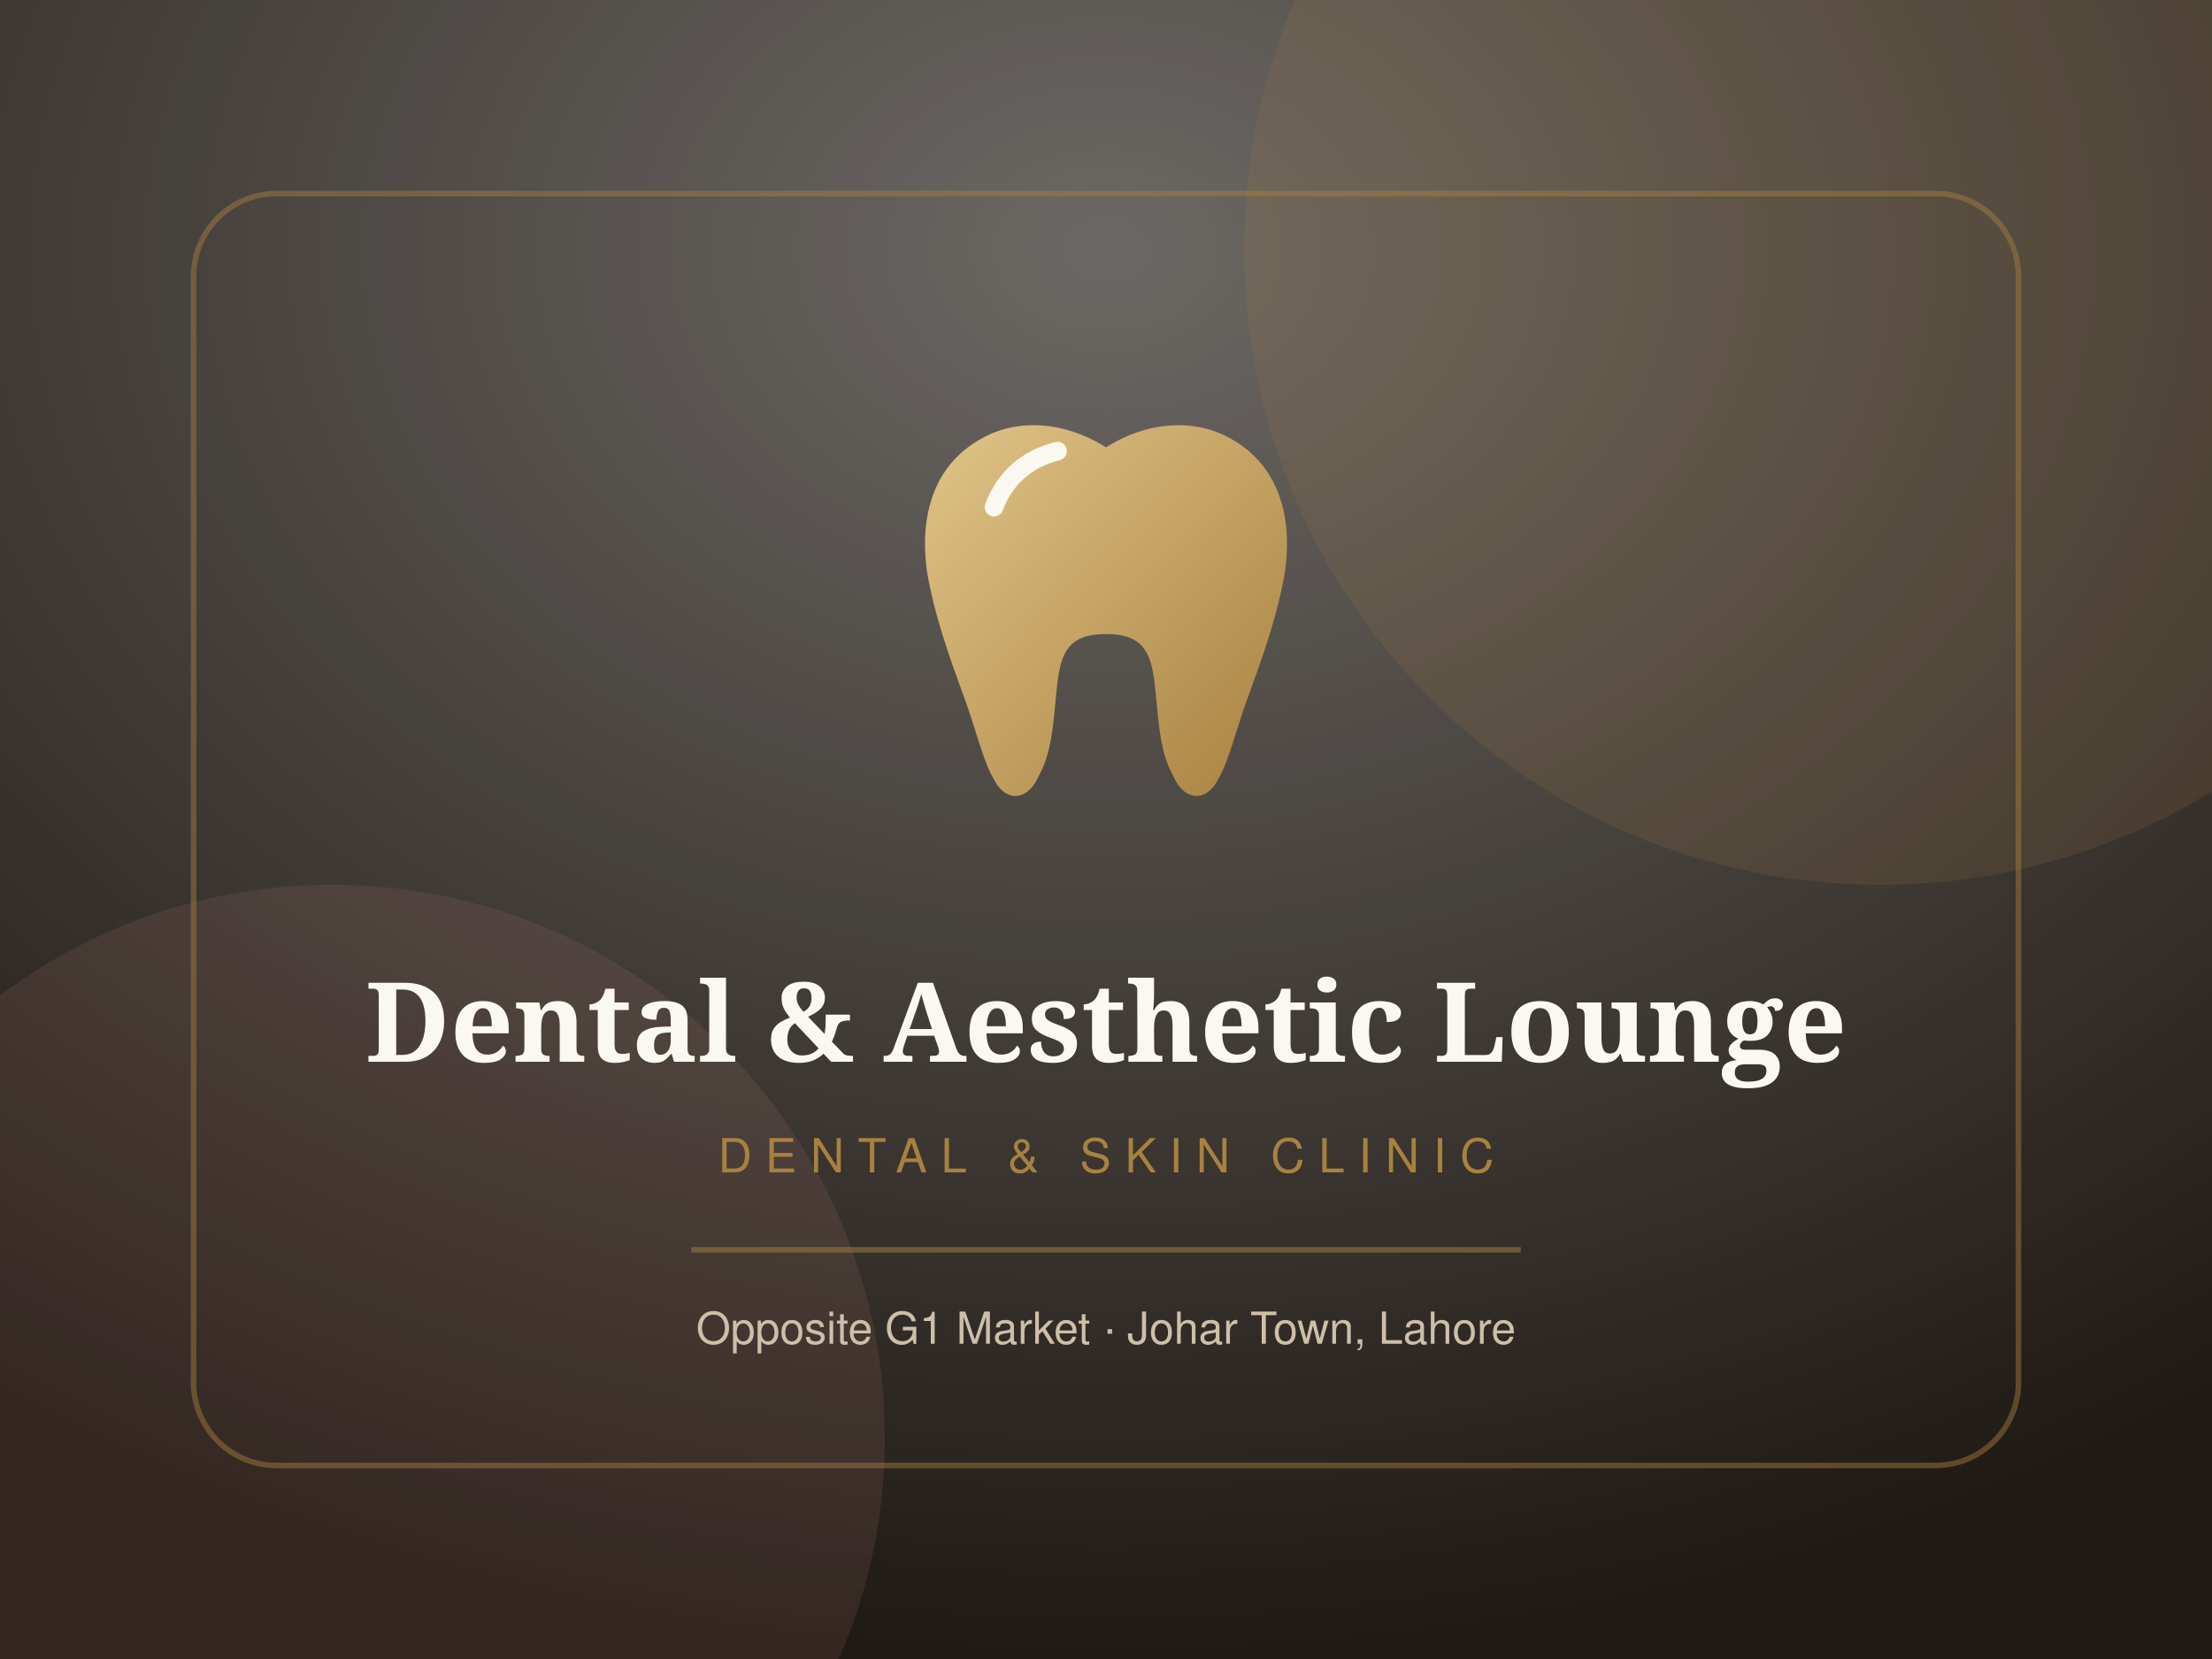
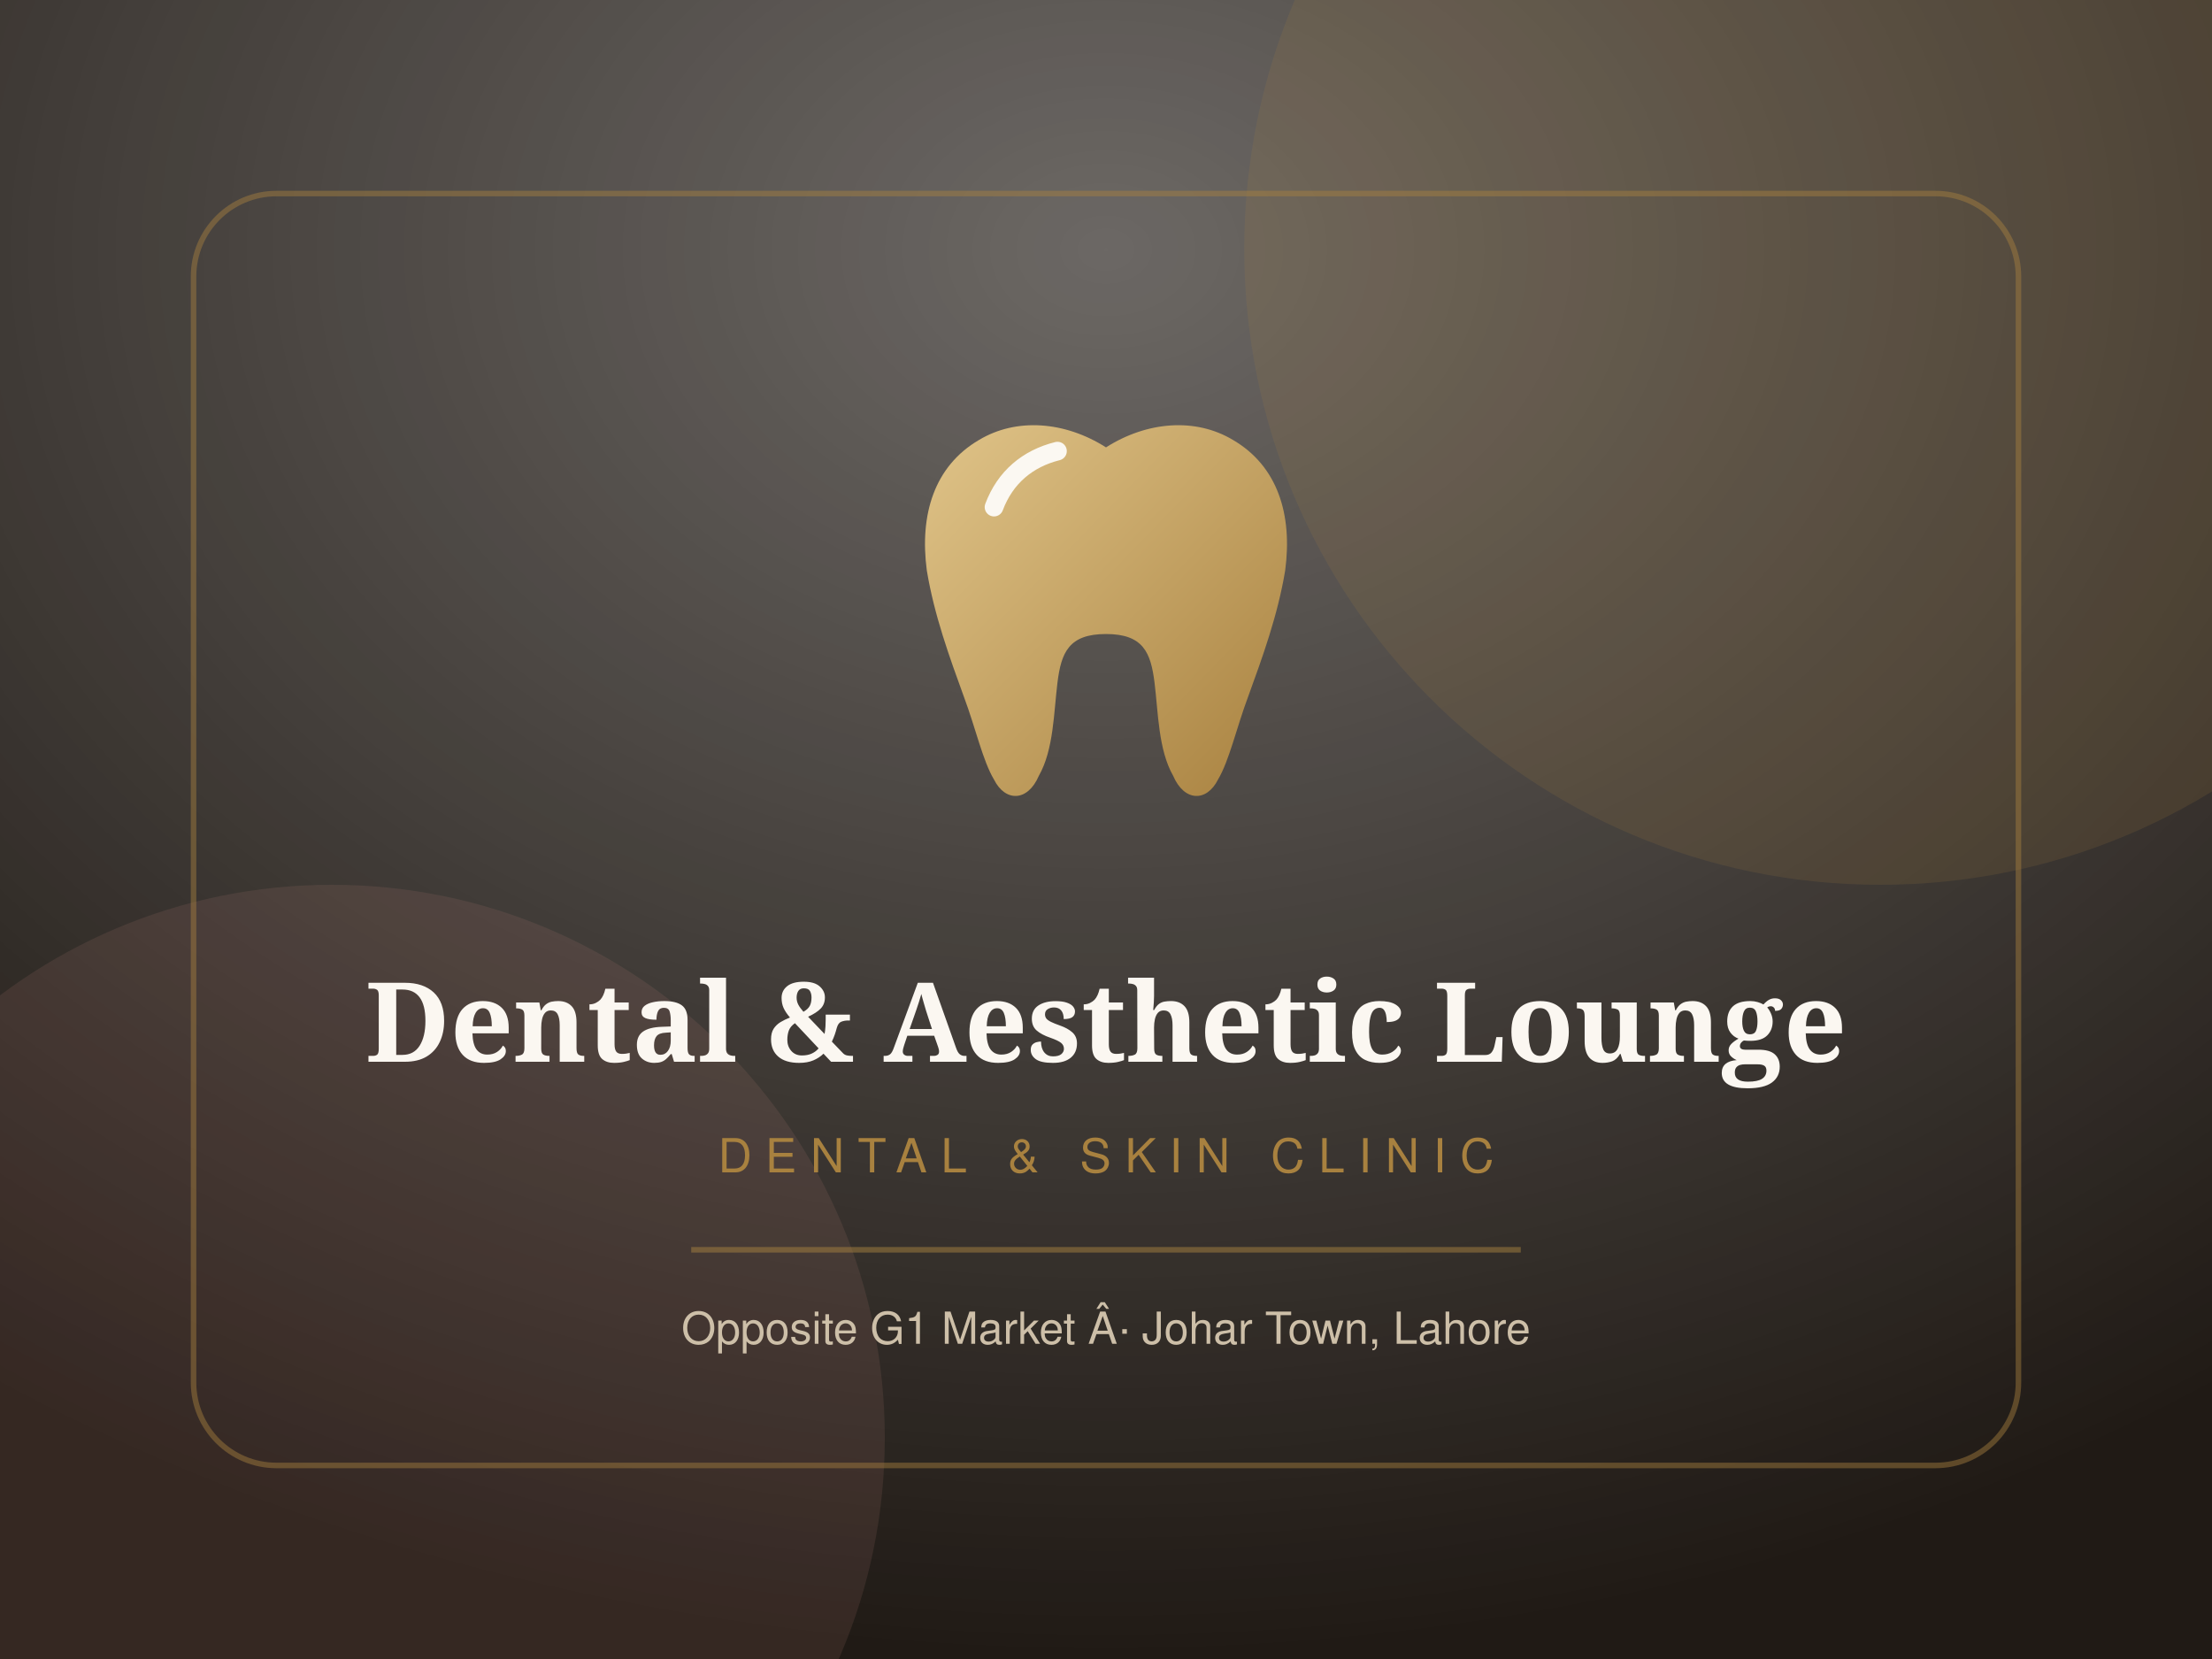
<svg xmlns="http://www.w3.org/2000/svg" viewBox="0 0 800 600" width="800" height="600" role="img">
  <defs>
    <linearGradient id="wall" x1="0" y1="0" x2="0" y2="1">
      <stop offset="0" stop-color="#fdfbf8" />
      <stop offset="1" stop-color="#f1e9de" />
    </linearGradient>
    <linearGradient id="metal" x1="0" y1="0" x2="1" y2="1">
      <stop offset="0" stop-color="#ffffff" />
      <stop offset="0.5" stop-color="#e3e7ea" />
      <stop offset="1" stop-color="#c6ccd2" />
    </linearGradient>
    <linearGradient id="toothw" x1="0" y1="0" x2="0" y2="1">
      <stop offset="0" stop-color="#ffffff" />
      <stop offset="1" stop-color="#e8ebe8" />
    </linearGradient>
    <linearGradient id="goldg" x1="0" y1="0" x2="1" y2="1">
      <stop offset="0" stop-color="#e0c489" />
      <stop offset="1" stop-color="#a8813f" />
    </linearGradient>
    <radialGradient id="softlight" cx="0.5" cy="0.15" r="0.85">
      <stop offset="0" stop-color="#ffffff" stop-opacity="0.85" />
      <stop offset="1" stop-color="#ffffff" stop-opacity="0" />
    </radialGradient>
  </defs>
  <rect width="800" height="600" fill="#201a15" />
  <rect width="800" height="600" fill="url(#softlight)" opacity="0.4" />
  <circle cx="680" cy="90" r="230" fill="#a8813f" opacity="0.15" />
  <circle cx="120" cy="520" r="200" fill="#c0857b" opacity="0.13" />
  <rect x="70" y="70" width="660" height="460" rx="30" fill="none" stroke="#a8813f" stroke-width="2" opacity="0.45" />
  <g transform="translate(400 232) scale(1.35)">
    <path d="M0-52c-11-7-24-8-34-2-12 7-16 20-14 35 2 12 6 23 10 34 3 8 5 17 8 22 3 6 9 6 12-1 4-7 4-17 5-25 1-8 3-13 13-13s12 5 13 13c1 8 1 18 5 25 3 7 9 7 12 1 3-5 5-14 8-22 4-11 8-22 10-34 2-15-2-28-14-35-10-6-23-5-34 2Z" fill="url(#goldg)" />
    <path d="M-30-36c3-8 9-13 17-15" stroke="#ffffff" stroke-width="5" stroke-linecap="round" fill="none" opacity="0.9" />
  </g>
  <text x="400" y="384" text-anchor="middle" font-family="Georgia, serif" font-size="40" font-weight="700" fill="#fbf7f1">Dental &amp; Aesthetic Lounge</text>
  <text x="400" y="424" text-anchor="middle" font-family="Helvetica, Arial" font-size="17" letter-spacing="5" fill="#a8813f">DENTAL &amp; SKIN CLINIC</text>
  <g stroke="#a8813f" stroke-width="2" opacity="0.5">
    <line x1="250" y1="452" x2="550" y2="452" />
  </g>
-   <text x="400" y="486" text-anchor="middle" font-family="Helvetica, Arial" font-size="16" fill="#cdbfa8">Opposite G1 Market · Johar Town, Lahore</text>
+   <text x="400" y="486" text-anchor="middle" font-family="Helvetica, Arial" font-size="16" fill="#cdbfa8">Opposite G1 Market Â· Johar Town, Lahore</text>
</svg>
